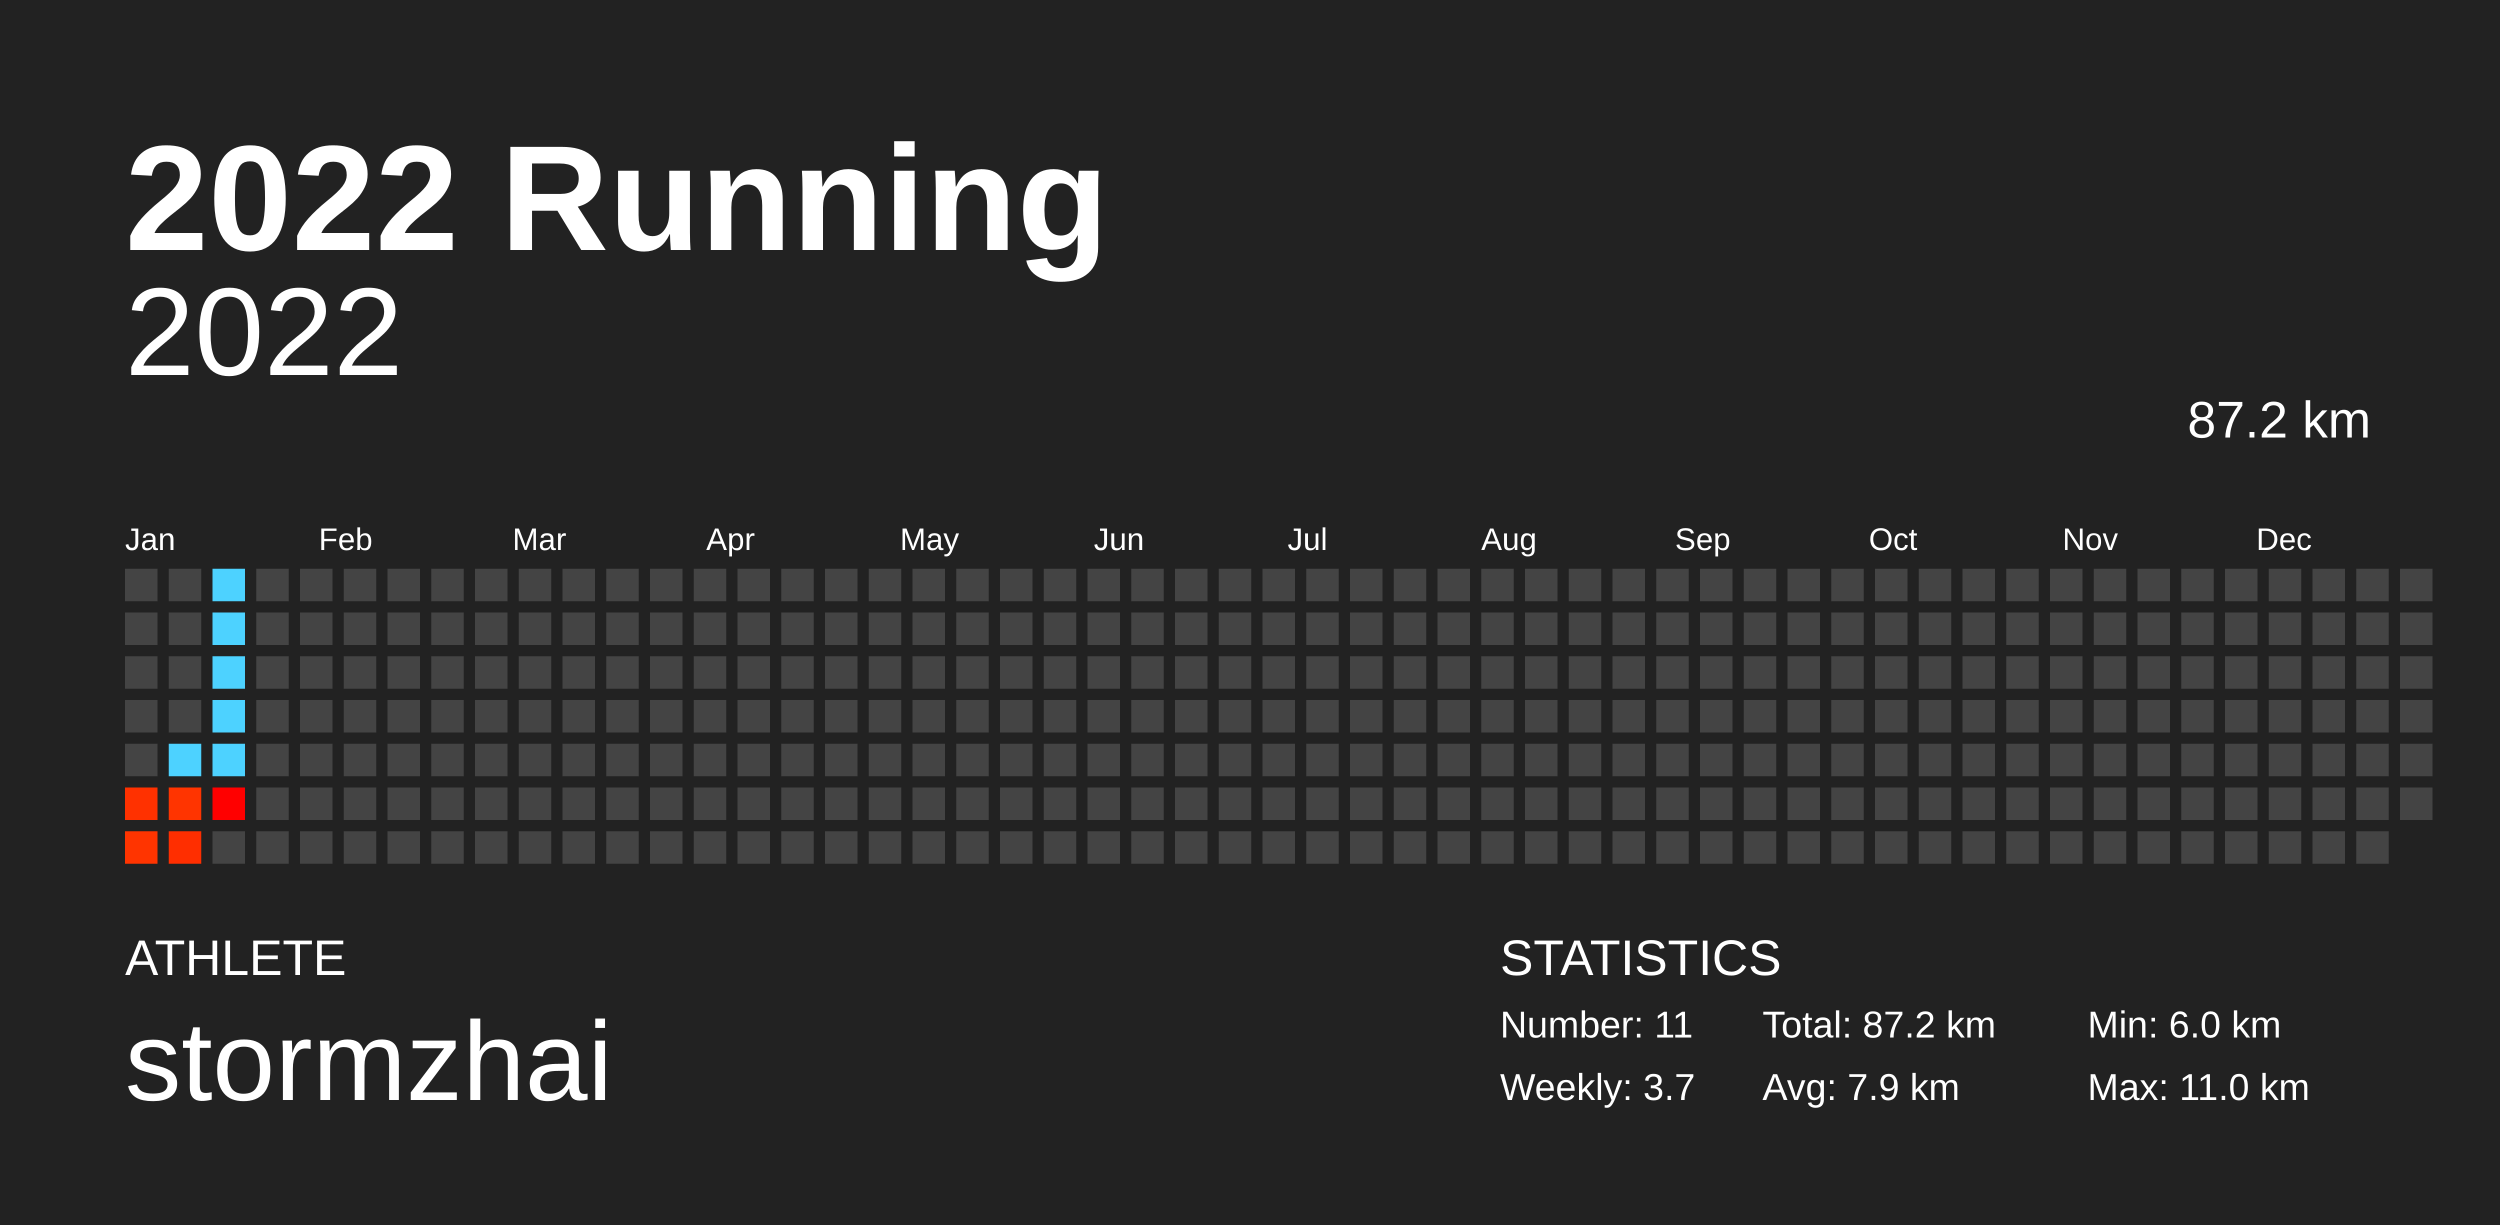
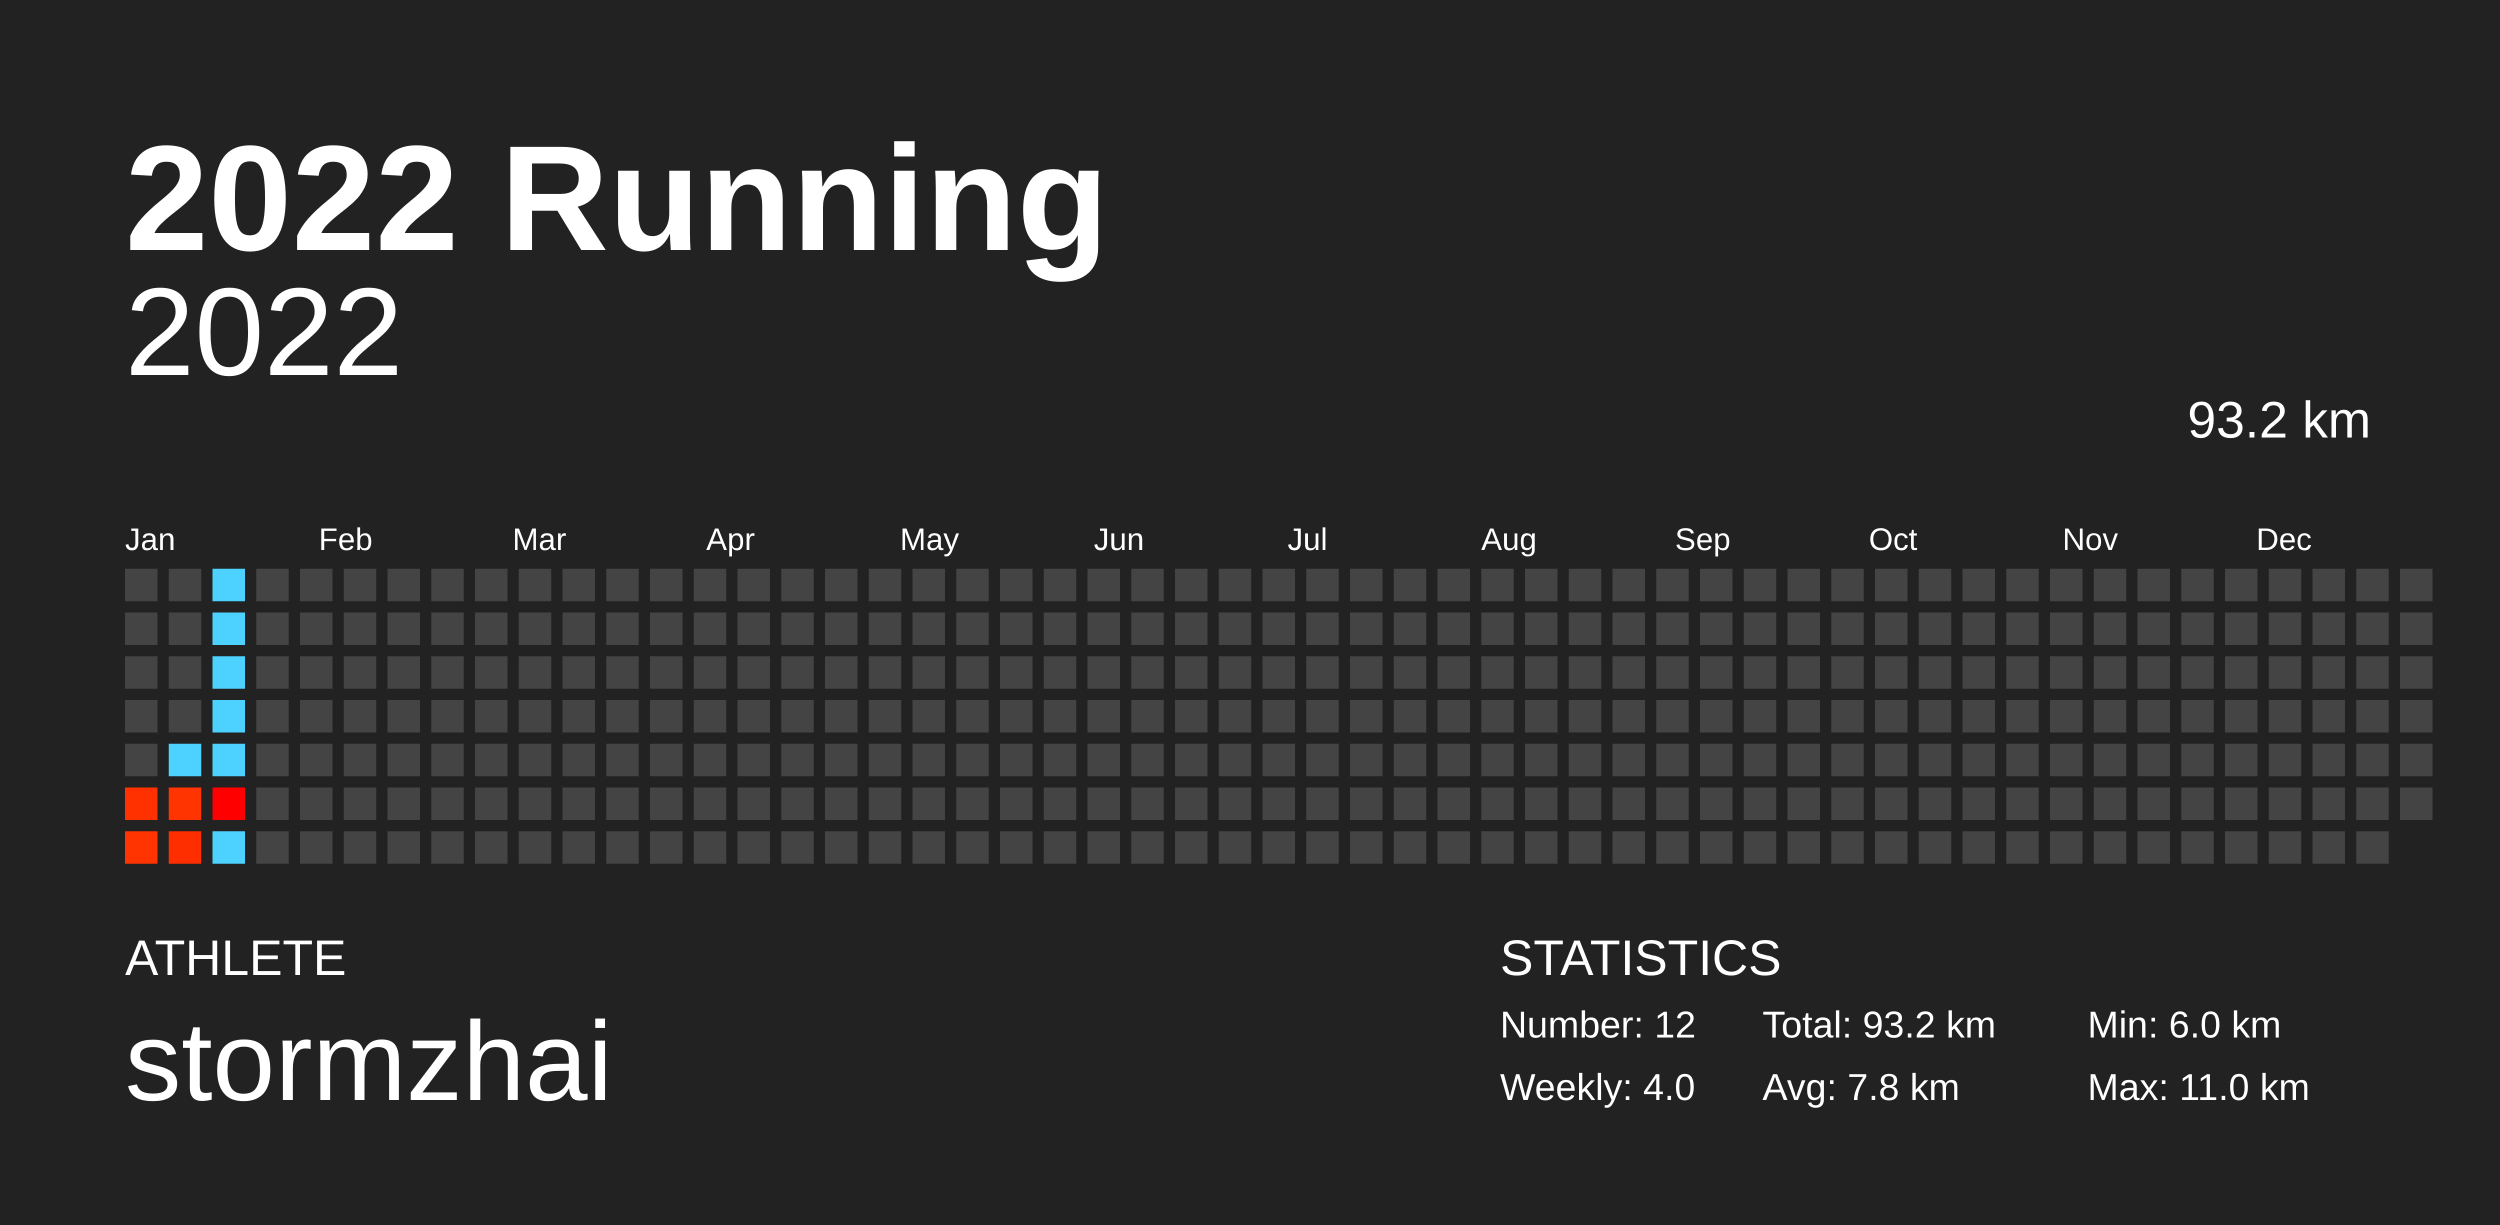
<svg xmlns="http://www.w3.org/2000/svg" baseProfile="full" height="98mm" version="1.1" viewBox="0,0,200,98" width="200mm">
  <defs />
  <rect fill="#222222" height="98" width="200" x="0" y="0" />
  <text fill="#FFFFFF" style="font-size:12px; font-family:Arial; font-weight:bold;" x="10" y="20">2022 Running</text>
  <text fill="#FFFFFF" style="font-size:4px; font-family:Arial" x="10" y="78">ATHLETE</text>
  <text fill="#FFFFFF" style="font-size:9px; font-family:Arial" x="10" y="88">stormzhai</text>
  <text fill="#FFFFFF" style="font-size:4px; font-family:Arial" x="120" y="78">STATISTICS</text>
-   <text fill="#FFFFFF" style="font-size:3px; font-family:Arial" x="120" y="83">Number: 11</text>
-   <text fill="#FFFFFF" style="font-size:3px; font-family:Arial" x="120" y="88">Weekly: 3.7</text>
-   <text fill="#FFFFFF" style="font-size:3px; font-family:Arial" x="141" y="83">Total: 87.2 km</text>
-   <text fill="#FFFFFF" style="font-size:3px; font-family:Arial" x="141" y="88">Avg: 7.9 km</text>
+   <text fill="#FFFFFF" style="font-size:3px; font-family:Arial" x="120" y="83">Number: 12</text>
+   <text fill="#FFFFFF" style="font-size:3px; font-family:Arial" x="120" y="88">Weekly: 4.0</text>
+   <text fill="#FFFFFF" style="font-size:3px; font-family:Arial" x="141" y="83">Total: 93.2 km</text>
+   <text fill="#FFFFFF" style="font-size:3px; font-family:Arial" x="141" y="88">Avg: 7.8 km</text>
  <text fill="#FFFFFF" style="font-size:3px; font-family:Arial" x="167" y="83">Min: 6.0 km</text>
  <text fill="#FFFFFF" style="font-size:3px; font-family:Arial" x="167" y="88">Max: 11.0 km</text>
  <text alignment-baseline="hanging" fill="#FFFFFF" style="font-size:10.0px; font-family:Arial;" x="10" y="30">2022</text>
-   <text alignment-baseline="hanging" fill="#FFFFFF" style="font-size:4.125px; font-family:Arial;" x="175" y="35">87.2 km</text>
+   <text alignment-baseline="hanging" fill="#FFFFFF" style="font-size:4.125px; font-family:Arial;" x="175" y="35">93.2 km</text>
  <text fill="#FFFFFF" style="font-size:2.5px; font-family:Arial" x="10.0" y="44">Jan</text>
  <text fill="#FFFFFF" style="font-size:2.5px; font-family:Arial" x="25.5" y="44">Feb</text>
  <text fill="#FFFFFF" style="font-size:2.5px; font-family:Arial" x="41.0" y="44">Mar</text>
  <text fill="#FFFFFF" style="font-size:2.5px; font-family:Arial" x="56.5" y="44">Apr</text>
  <text fill="#FFFFFF" style="font-size:2.5px; font-family:Arial" x="72.0" y="44">May</text>
  <text fill="#FFFFFF" style="font-size:2.5px; font-family:Arial" x="87.5" y="44">Jun</text>
  <text fill="#FFFFFF" style="font-size:2.5px; font-family:Arial" x="103.0" y="44">Jul</text>
  <text fill="#FFFFFF" style="font-size:2.5px; font-family:Arial" x="118.5" y="44">Aug</text>
  <text fill="#FFFFFF" style="font-size:2.5px; font-family:Arial" x="134.0" y="44">Sep</text>
  <text fill="#FFFFFF" style="font-size:2.5px; font-family:Arial" x="149.5" y="44">Oct</text>
  <text fill="#FFFFFF" style="font-size:2.5px; font-family:Arial" x="165.0" y="44">Nov</text>
  <text fill="#FFFFFF" style="font-size:2.5px; font-family:Arial" x="180.5" y="44">Dec</text>
  <rect fill="#444444" height="2.6" width="2.6" x="10.0" y="45.5" />
  <rect fill="#444444" height="2.6" width="2.6" x="10.0" y="49.0" />
  <rect fill="#444444" height="2.6" width="2.6" x="10.0" y="52.5" />
  <rect fill="#444444" height="2.6" width="2.6" x="10.0" y="56.0" />
  <rect fill="#444444" height="2.6" width="2.6" x="10.0" y="59.5" />
  <rect fill="#ff3100" height="2.6" width="2.6" x="10.0" y="63.0" />
  <rect fill="#ff3400" height="2.6" width="2.6" x="10.0" y="66.5" />
  <rect fill="#444444" height="2.6" width="2.6" x="13.5" y="45.5" />
  <rect fill="#444444" height="2.6" width="2.6" x="13.5" y="49.0" />
  <rect fill="#444444" height="2.6" width="2.6" x="13.5" y="52.5" />
  <rect fill="#444444" height="2.6" width="2.6" x="13.5" y="56.0" />
  <rect fill="#4dd2ff" height="2.6" width="2.6" x="13.5" y="59.5" />
  <rect fill="#ff3400" height="2.6" width="2.6" x="13.5" y="63.0" />
  <rect fill="#ff2e00" height="2.6" width="2.6" x="13.5" y="66.5" />
  <rect fill="#4dd2ff" height="2.6" width="2.6" x="17.0" y="45.5" />
  <rect fill="#4dd2ff" height="2.6" width="2.6" x="17.0" y="49.0" />
  <rect fill="#4dd2ff" height="2.6" width="2.6" x="17.0" y="52.5" />
  <rect fill="#4dd2ff" height="2.6" width="2.6" x="17.0" y="56.0" />
  <rect fill="#4dd2ff" height="2.6" width="2.6" x="17.0" y="59.5" />
  <rect fill="#ff0000" height="2.6" width="2.6" x="17.0" y="63.0" />
-   <rect fill="#444444" height="2.6" width="2.6" x="17.0" y="66.5" />
+   <rect fill="#4dd2ff" height="2.6" width="2.6" x="17.0" y="66.5" />
  <rect fill="#444444" height="2.6" width="2.6" x="20.5" y="45.5" />
  <rect fill="#444444" height="2.6" width="2.6" x="20.5" y="49.0" />
  <rect fill="#444444" height="2.6" width="2.6" x="20.5" y="52.5" />
  <rect fill="#444444" height="2.6" width="2.6" x="20.5" y="56.0" />
  <rect fill="#444444" height="2.6" width="2.6" x="20.5" y="59.5" />
  <rect fill="#444444" height="2.6" width="2.6" x="20.5" y="63.0" />
  <rect fill="#444444" height="2.6" width="2.6" x="20.5" y="66.5" />
  <rect fill="#444444" height="2.6" width="2.6" x="24.0" y="45.5" />
  <rect fill="#444444" height="2.6" width="2.6" x="24.0" y="49.0" />
  <rect fill="#444444" height="2.6" width="2.6" x="24.0" y="52.5" />
  <rect fill="#444444" height="2.6" width="2.6" x="24.0" y="56.0" />
  <rect fill="#444444" height="2.6" width="2.6" x="24.0" y="59.5" />
  <rect fill="#444444" height="2.6" width="2.6" x="24.0" y="63.0" />
  <rect fill="#444444" height="2.6" width="2.6" x="24.0" y="66.5" />
  <rect fill="#444444" height="2.6" width="2.6" x="27.5" y="45.5" />
  <rect fill="#444444" height="2.6" width="2.6" x="27.5" y="49.0" />
  <rect fill="#444444" height="2.6" width="2.6" x="27.5" y="52.5" />
  <rect fill="#444444" height="2.6" width="2.6" x="27.5" y="56.0" />
  <rect fill="#444444" height="2.6" width="2.6" x="27.5" y="59.5" />
  <rect fill="#444444" height="2.6" width="2.6" x="27.5" y="63.0" />
  <rect fill="#444444" height="2.6" width="2.6" x="27.5" y="66.5" />
  <rect fill="#444444" height="2.6" width="2.6" x="31.0" y="45.5" />
  <rect fill="#444444" height="2.6" width="2.6" x="31.0" y="49.0" />
  <rect fill="#444444" height="2.6" width="2.6" x="31.0" y="52.5" />
  <rect fill="#444444" height="2.6" width="2.6" x="31.0" y="56.0" />
  <rect fill="#444444" height="2.6" width="2.6" x="31.0" y="59.5" />
  <rect fill="#444444" height="2.6" width="2.6" x="31.0" y="63.0" />
  <rect fill="#444444" height="2.6" width="2.6" x="31.0" y="66.5" />
  <rect fill="#444444" height="2.6" width="2.6" x="34.5" y="45.5" />
  <rect fill="#444444" height="2.6" width="2.6" x="34.5" y="49.0" />
  <rect fill="#444444" height="2.6" width="2.6" x="34.5" y="52.5" />
  <rect fill="#444444" height="2.6" width="2.6" x="34.5" y="56.0" />
  <rect fill="#444444" height="2.6" width="2.6" x="34.5" y="59.5" />
  <rect fill="#444444" height="2.6" width="2.6" x="34.5" y="63.0" />
  <rect fill="#444444" height="2.6" width="2.6" x="34.5" y="66.5" />
  <rect fill="#444444" height="2.6" width="2.6" x="38.0" y="45.5" />
  <rect fill="#444444" height="2.6" width="2.6" x="38.0" y="49.0" />
  <rect fill="#444444" height="2.6" width="2.6" x="38.0" y="52.5" />
  <rect fill="#444444" height="2.6" width="2.6" x="38.0" y="56.0" />
  <rect fill="#444444" height="2.6" width="2.6" x="38.0" y="59.5" />
  <rect fill="#444444" height="2.6" width="2.6" x="38.0" y="63.0" />
  <rect fill="#444444" height="2.6" width="2.6" x="38.0" y="66.5" />
  <rect fill="#444444" height="2.6" width="2.6" x="41.5" y="45.5" />
  <rect fill="#444444" height="2.6" width="2.6" x="41.5" y="49.0" />
  <rect fill="#444444" height="2.6" width="2.6" x="41.5" y="52.5" />
  <rect fill="#444444" height="2.6" width="2.6" x="41.5" y="56.0" />
  <rect fill="#444444" height="2.6" width="2.6" x="41.5" y="59.5" />
  <rect fill="#444444" height="2.6" width="2.6" x="41.5" y="63.0" />
  <rect fill="#444444" height="2.6" width="2.6" x="41.5" y="66.5" />
  <rect fill="#444444" height="2.6" width="2.6" x="45.0" y="45.5" />
  <rect fill="#444444" height="2.6" width="2.6" x="45.0" y="49.0" />
  <rect fill="#444444" height="2.6" width="2.6" x="45.0" y="52.5" />
  <rect fill="#444444" height="2.6" width="2.6" x="45.0" y="56.0" />
  <rect fill="#444444" height="2.6" width="2.6" x="45.0" y="59.5" />
  <rect fill="#444444" height="2.6" width="2.6" x="45.0" y="63.0" />
  <rect fill="#444444" height="2.6" width="2.6" x="45.0" y="66.5" />
  <rect fill="#444444" height="2.6" width="2.6" x="48.5" y="45.5" />
  <rect fill="#444444" height="2.6" width="2.6" x="48.5" y="49.0" />
  <rect fill="#444444" height="2.6" width="2.6" x="48.5" y="52.5" />
  <rect fill="#444444" height="2.6" width="2.6" x="48.5" y="56.0" />
  <rect fill="#444444" height="2.6" width="2.6" x="48.5" y="59.5" />
  <rect fill="#444444" height="2.6" width="2.6" x="48.5" y="63.0" />
  <rect fill="#444444" height="2.6" width="2.6" x="48.5" y="66.5" />
  <rect fill="#444444" height="2.6" width="2.6" x="52.0" y="45.5" />
  <rect fill="#444444" height="2.6" width="2.6" x="52.0" y="49.0" />
  <rect fill="#444444" height="2.6" width="2.6" x="52.0" y="52.5" />
  <rect fill="#444444" height="2.6" width="2.6" x="52.0" y="56.0" />
  <rect fill="#444444" height="2.6" width="2.6" x="52.0" y="59.5" />
  <rect fill="#444444" height="2.6" width="2.6" x="52.0" y="63.0" />
  <rect fill="#444444" height="2.6" width="2.6" x="52.0" y="66.5" />
  <rect fill="#444444" height="2.6" width="2.6" x="55.5" y="45.5" />
  <rect fill="#444444" height="2.6" width="2.6" x="55.5" y="49.0" />
  <rect fill="#444444" height="2.6" width="2.6" x="55.5" y="52.5" />
  <rect fill="#444444" height="2.6" width="2.6" x="55.5" y="56.0" />
  <rect fill="#444444" height="2.6" width="2.6" x="55.5" y="59.5" />
  <rect fill="#444444" height="2.6" width="2.6" x="55.5" y="63.0" />
  <rect fill="#444444" height="2.6" width="2.6" x="55.5" y="66.5" />
  <rect fill="#444444" height="2.6" width="2.6" x="59.0" y="45.5" />
  <rect fill="#444444" height="2.6" width="2.6" x="59.0" y="49.0" />
  <rect fill="#444444" height="2.6" width="2.6" x="59.0" y="52.5" />
  <rect fill="#444444" height="2.6" width="2.6" x="59.0" y="56.0" />
  <rect fill="#444444" height="2.6" width="2.6" x="59.0" y="59.5" />
  <rect fill="#444444" height="2.6" width="2.6" x="59.0" y="63.0" />
  <rect fill="#444444" height="2.6" width="2.6" x="59.0" y="66.5" />
  <rect fill="#444444" height="2.6" width="2.6" x="62.5" y="45.5" />
  <rect fill="#444444" height="2.6" width="2.6" x="62.5" y="49.0" />
  <rect fill="#444444" height="2.6" width="2.6" x="62.5" y="52.5" />
  <rect fill="#444444" height="2.6" width="2.6" x="62.5" y="56.0" />
  <rect fill="#444444" height="2.6" width="2.6" x="62.5" y="59.5" />
  <rect fill="#444444" height="2.6" width="2.6" x="62.5" y="63.0" />
  <rect fill="#444444" height="2.6" width="2.6" x="62.5" y="66.5" />
  <rect fill="#444444" height="2.6" width="2.6" x="66.0" y="45.5" />
  <rect fill="#444444" height="2.6" width="2.6" x="66.0" y="49.0" />
  <rect fill="#444444" height="2.6" width="2.6" x="66.0" y="52.5" />
  <rect fill="#444444" height="2.6" width="2.6" x="66.0" y="56.0" />
  <rect fill="#444444" height="2.6" width="2.6" x="66.0" y="59.5" />
  <rect fill="#444444" height="2.6" width="2.6" x="66.0" y="63.0" />
  <rect fill="#444444" height="2.6" width="2.6" x="66.0" y="66.5" />
  <rect fill="#444444" height="2.6" width="2.6" x="69.5" y="45.5" />
  <rect fill="#444444" height="2.6" width="2.6" x="69.5" y="49.0" />
  <rect fill="#444444" height="2.6" width="2.6" x="69.5" y="52.5" />
  <rect fill="#444444" height="2.6" width="2.6" x="69.5" y="56.0" />
  <rect fill="#444444" height="2.6" width="2.6" x="69.5" y="59.5" />
  <rect fill="#444444" height="2.6" width="2.6" x="69.5" y="63.0" />
  <rect fill="#444444" height="2.6" width="2.6" x="69.5" y="66.5" />
  <rect fill="#444444" height="2.6" width="2.6" x="73.0" y="45.5" />
  <rect fill="#444444" height="2.6" width="2.6" x="73.0" y="49.0" />
  <rect fill="#444444" height="2.6" width="2.6" x="73.0" y="52.5" />
  <rect fill="#444444" height="2.6" width="2.6" x="73.0" y="56.0" />
  <rect fill="#444444" height="2.6" width="2.6" x="73.0" y="59.5" />
  <rect fill="#444444" height="2.6" width="2.6" x="73.0" y="63.0" />
  <rect fill="#444444" height="2.6" width="2.6" x="73.0" y="66.5" />
  <rect fill="#444444" height="2.6" width="2.6" x="76.5" y="45.5" />
  <rect fill="#444444" height="2.6" width="2.6" x="76.5" y="49.0" />
  <rect fill="#444444" height="2.6" width="2.6" x="76.5" y="52.5" />
  <rect fill="#444444" height="2.6" width="2.6" x="76.5" y="56.0" />
  <rect fill="#444444" height="2.6" width="2.6" x="76.5" y="59.5" />
  <rect fill="#444444" height="2.6" width="2.6" x="76.5" y="63.0" />
  <rect fill="#444444" height="2.6" width="2.6" x="76.5" y="66.5" />
  <rect fill="#444444" height="2.6" width="2.6" x="80.0" y="45.5" />
  <rect fill="#444444" height="2.6" width="2.6" x="80.0" y="49.0" />
  <rect fill="#444444" height="2.6" width="2.6" x="80.0" y="52.5" />
  <rect fill="#444444" height="2.6" width="2.6" x="80.0" y="56.0" />
  <rect fill="#444444" height="2.6" width="2.6" x="80.0" y="59.5" />
  <rect fill="#444444" height="2.6" width="2.6" x="80.0" y="63.0" />
  <rect fill="#444444" height="2.6" width="2.6" x="80.0" y="66.5" />
  <rect fill="#444444" height="2.6" width="2.6" x="83.5" y="45.5" />
  <rect fill="#444444" height="2.6" width="2.6" x="83.5" y="49.0" />
  <rect fill="#444444" height="2.6" width="2.6" x="83.5" y="52.5" />
  <rect fill="#444444" height="2.6" width="2.6" x="83.5" y="56.0" />
  <rect fill="#444444" height="2.6" width="2.6" x="83.5" y="59.5" />
  <rect fill="#444444" height="2.6" width="2.6" x="83.5" y="63.0" />
  <rect fill="#444444" height="2.6" width="2.6" x="83.5" y="66.5" />
  <rect fill="#444444" height="2.6" width="2.6" x="87.0" y="45.5" />
  <rect fill="#444444" height="2.6" width="2.6" x="87.0" y="49.0" />
  <rect fill="#444444" height="2.6" width="2.6" x="87.0" y="52.5" />
  <rect fill="#444444" height="2.6" width="2.6" x="87.0" y="56.0" />
  <rect fill="#444444" height="2.6" width="2.6" x="87.0" y="59.5" />
  <rect fill="#444444" height="2.6" width="2.6" x="87.0" y="63.0" />
  <rect fill="#444444" height="2.6" width="2.6" x="87.0" y="66.5" />
  <rect fill="#444444" height="2.6" width="2.6" x="90.5" y="45.5" />
  <rect fill="#444444" height="2.6" width="2.6" x="90.5" y="49.0" />
  <rect fill="#444444" height="2.6" width="2.6" x="90.5" y="52.5" />
  <rect fill="#444444" height="2.6" width="2.6" x="90.5" y="56.0" />
  <rect fill="#444444" height="2.6" width="2.6" x="90.5" y="59.5" />
  <rect fill="#444444" height="2.6" width="2.6" x="90.5" y="63.0" />
  <rect fill="#444444" height="2.6" width="2.6" x="90.5" y="66.5" />
  <rect fill="#444444" height="2.6" width="2.6" x="94.0" y="45.5" />
  <rect fill="#444444" height="2.6" width="2.6" x="94.0" y="49.0" />
  <rect fill="#444444" height="2.6" width="2.6" x="94.0" y="52.5" />
  <rect fill="#444444" height="2.6" width="2.6" x="94.0" y="56.0" />
  <rect fill="#444444" height="2.6" width="2.6" x="94.0" y="59.5" />
  <rect fill="#444444" height="2.6" width="2.6" x="94.0" y="63.0" />
  <rect fill="#444444" height="2.6" width="2.6" x="94.0" y="66.5" />
  <rect fill="#444444" height="2.6" width="2.6" x="97.5" y="45.5" />
  <rect fill="#444444" height="2.6" width="2.6" x="97.5" y="49.0" />
  <rect fill="#444444" height="2.6" width="2.6" x="97.5" y="52.5" />
  <rect fill="#444444" height="2.6" width="2.6" x="97.5" y="56.0" />
  <rect fill="#444444" height="2.6" width="2.6" x="97.5" y="59.5" />
  <rect fill="#444444" height="2.6" width="2.6" x="97.5" y="63.0" />
  <rect fill="#444444" height="2.6" width="2.6" x="97.5" y="66.5" />
  <rect fill="#444444" height="2.6" width="2.6" x="101.0" y="45.5" />
  <rect fill="#444444" height="2.6" width="2.6" x="101.0" y="49.0" />
  <rect fill="#444444" height="2.6" width="2.6" x="101.0" y="52.5" />
  <rect fill="#444444" height="2.6" width="2.6" x="101.0" y="56.0" />
  <rect fill="#444444" height="2.6" width="2.6" x="101.0" y="59.5" />
  <rect fill="#444444" height="2.6" width="2.6" x="101.0" y="63.0" />
  <rect fill="#444444" height="2.6" width="2.6" x="101.0" y="66.5" />
  <rect fill="#444444" height="2.6" width="2.6" x="104.5" y="45.5" />
  <rect fill="#444444" height="2.6" width="2.6" x="104.5" y="49.0" />
  <rect fill="#444444" height="2.6" width="2.6" x="104.5" y="52.5" />
  <rect fill="#444444" height="2.6" width="2.6" x="104.5" y="56.0" />
  <rect fill="#444444" height="2.6" width="2.6" x="104.5" y="59.5" />
  <rect fill="#444444" height="2.6" width="2.6" x="104.5" y="63.0" />
  <rect fill="#444444" height="2.6" width="2.6" x="104.5" y="66.5" />
  <rect fill="#444444" height="2.6" width="2.6" x="108.0" y="45.5" />
  <rect fill="#444444" height="2.6" width="2.6" x="108.0" y="49.0" />
  <rect fill="#444444" height="2.6" width="2.6" x="108.0" y="52.5" />
  <rect fill="#444444" height="2.6" width="2.6" x="108.0" y="56.0" />
  <rect fill="#444444" height="2.6" width="2.6" x="108.0" y="59.5" />
  <rect fill="#444444" height="2.6" width="2.6" x="108.0" y="63.0" />
  <rect fill="#444444" height="2.6" width="2.6" x="108.0" y="66.5" />
  <rect fill="#444444" height="2.6" width="2.6" x="111.5" y="45.5" />
  <rect fill="#444444" height="2.6" width="2.6" x="111.5" y="49.0" />
  <rect fill="#444444" height="2.6" width="2.6" x="111.5" y="52.5" />
  <rect fill="#444444" height="2.6" width="2.6" x="111.5" y="56.0" />
  <rect fill="#444444" height="2.6" width="2.6" x="111.5" y="59.5" />
  <rect fill="#444444" height="2.6" width="2.6" x="111.5" y="63.0" />
  <rect fill="#444444" height="2.6" width="2.6" x="111.5" y="66.5" />
  <rect fill="#444444" height="2.6" width="2.6" x="115.0" y="45.5" />
  <rect fill="#444444" height="2.6" width="2.6" x="115.0" y="49.0" />
  <rect fill="#444444" height="2.6" width="2.6" x="115.0" y="52.5" />
  <rect fill="#444444" height="2.6" width="2.6" x="115.0" y="56.0" />
  <rect fill="#444444" height="2.6" width="2.6" x="115.0" y="59.5" />
  <rect fill="#444444" height="2.6" width="2.6" x="115.0" y="63.0" />
  <rect fill="#444444" height="2.6" width="2.6" x="115.0" y="66.5" />
  <rect fill="#444444" height="2.6" width="2.6" x="118.5" y="45.5" />
  <rect fill="#444444" height="2.6" width="2.6" x="118.5" y="49.0" />
  <rect fill="#444444" height="2.6" width="2.6" x="118.5" y="52.5" />
  <rect fill="#444444" height="2.6" width="2.6" x="118.5" y="56.0" />
  <rect fill="#444444" height="2.6" width="2.6" x="118.5" y="59.5" />
  <rect fill="#444444" height="2.6" width="2.6" x="118.5" y="63.0" />
  <rect fill="#444444" height="2.6" width="2.6" x="118.5" y="66.5" />
  <rect fill="#444444" height="2.6" width="2.6" x="122.0" y="45.5" />
  <rect fill="#444444" height="2.6" width="2.6" x="122.0" y="49.0" />
  <rect fill="#444444" height="2.6" width="2.6" x="122.0" y="52.5" />
  <rect fill="#444444" height="2.6" width="2.6" x="122.0" y="56.0" />
  <rect fill="#444444" height="2.6" width="2.6" x="122.0" y="59.5" />
  <rect fill="#444444" height="2.6" width="2.6" x="122.0" y="63.0" />
  <rect fill="#444444" height="2.6" width="2.6" x="122.0" y="66.5" />
  <rect fill="#444444" height="2.6" width="2.6" x="125.5" y="45.5" />
  <rect fill="#444444" height="2.6" width="2.6" x="125.5" y="49.0" />
  <rect fill="#444444" height="2.6" width="2.6" x="125.5" y="52.5" />
  <rect fill="#444444" height="2.6" width="2.6" x="125.5" y="56.0" />
  <rect fill="#444444" height="2.6" width="2.6" x="125.5" y="59.5" />
  <rect fill="#444444" height="2.6" width="2.6" x="125.5" y="63.0" />
  <rect fill="#444444" height="2.6" width="2.6" x="125.5" y="66.5" />
  <rect fill="#444444" height="2.6" width="2.6" x="129.0" y="45.5" />
  <rect fill="#444444" height="2.6" width="2.6" x="129.0" y="49.0" />
  <rect fill="#444444" height="2.6" width="2.6" x="129.0" y="52.5" />
  <rect fill="#444444" height="2.6" width="2.6" x="129.0" y="56.0" />
  <rect fill="#444444" height="2.6" width="2.6" x="129.0" y="59.5" />
  <rect fill="#444444" height="2.6" width="2.6" x="129.0" y="63.0" />
  <rect fill="#444444" height="2.6" width="2.6" x="129.0" y="66.5" />
  <rect fill="#444444" height="2.6" width="2.6" x="132.5" y="45.5" />
  <rect fill="#444444" height="2.6" width="2.6" x="132.5" y="49.0" />
  <rect fill="#444444" height="2.6" width="2.6" x="132.5" y="52.5" />
  <rect fill="#444444" height="2.6" width="2.6" x="132.5" y="56.0" />
  <rect fill="#444444" height="2.6" width="2.6" x="132.5" y="59.5" />
  <rect fill="#444444" height="2.6" width="2.6" x="132.5" y="63.0" />
  <rect fill="#444444" height="2.6" width="2.6" x="132.5" y="66.5" />
  <rect fill="#444444" height="2.6" width="2.6" x="136.0" y="45.5" />
  <rect fill="#444444" height="2.6" width="2.6" x="136.0" y="49.0" />
  <rect fill="#444444" height="2.6" width="2.6" x="136.0" y="52.5" />
  <rect fill="#444444" height="2.6" width="2.6" x="136.0" y="56.0" />
  <rect fill="#444444" height="2.6" width="2.6" x="136.0" y="59.5" />
  <rect fill="#444444" height="2.6" width="2.6" x="136.0" y="63.0" />
  <rect fill="#444444" height="2.6" width="2.6" x="136.0" y="66.5" />
  <rect fill="#444444" height="2.6" width="2.6" x="139.5" y="45.5" />
  <rect fill="#444444" height="2.6" width="2.6" x="139.5" y="49.0" />
  <rect fill="#444444" height="2.6" width="2.6" x="139.5" y="52.5" />
  <rect fill="#444444" height="2.6" width="2.6" x="139.5" y="56.0" />
  <rect fill="#444444" height="2.6" width="2.6" x="139.5" y="59.5" />
  <rect fill="#444444" height="2.6" width="2.6" x="139.5" y="63.0" />
  <rect fill="#444444" height="2.6" width="2.6" x="139.5" y="66.5" />
  <rect fill="#444444" height="2.6" width="2.6" x="143.0" y="45.5" />
  <rect fill="#444444" height="2.6" width="2.6" x="143.0" y="49.0" />
  <rect fill="#444444" height="2.6" width="2.6" x="143.0" y="52.5" />
  <rect fill="#444444" height="2.6" width="2.6" x="143.0" y="56.0" />
  <rect fill="#444444" height="2.6" width="2.6" x="143.0" y="59.5" />
  <rect fill="#444444" height="2.6" width="2.6" x="143.0" y="63.0" />
  <rect fill="#444444" height="2.6" width="2.6" x="143.0" y="66.5" />
  <rect fill="#444444" height="2.6" width="2.6" x="146.5" y="45.5" />
  <rect fill="#444444" height="2.6" width="2.6" x="146.5" y="49.0" />
  <rect fill="#444444" height="2.6" width="2.6" x="146.5" y="52.5" />
  <rect fill="#444444" height="2.6" width="2.6" x="146.5" y="56.0" />
  <rect fill="#444444" height="2.6" width="2.6" x="146.5" y="59.5" />
  <rect fill="#444444" height="2.6" width="2.6" x="146.5" y="63.0" />
  <rect fill="#444444" height="2.6" width="2.6" x="146.5" y="66.5" />
  <rect fill="#444444" height="2.6" width="2.6" x="150.0" y="45.5" />
  <rect fill="#444444" height="2.6" width="2.6" x="150.0" y="49.0" />
  <rect fill="#444444" height="2.6" width="2.6" x="150.0" y="52.5" />
  <rect fill="#444444" height="2.6" width="2.6" x="150.0" y="56.0" />
  <rect fill="#444444" height="2.6" width="2.6" x="150.0" y="59.5" />
  <rect fill="#444444" height="2.6" width="2.6" x="150.0" y="63.0" />
  <rect fill="#444444" height="2.6" width="2.6" x="150.0" y="66.5" />
  <rect fill="#444444" height="2.6" width="2.6" x="153.5" y="45.5" />
  <rect fill="#444444" height="2.6" width="2.6" x="153.5" y="49.0" />
  <rect fill="#444444" height="2.6" width="2.6" x="153.5" y="52.5" />
  <rect fill="#444444" height="2.6" width="2.6" x="153.5" y="56.0" />
  <rect fill="#444444" height="2.6" width="2.6" x="153.5" y="59.5" />
  <rect fill="#444444" height="2.6" width="2.6" x="153.5" y="63.0" />
  <rect fill="#444444" height="2.6" width="2.6" x="153.5" y="66.5" />
  <rect fill="#444444" height="2.6" width="2.6" x="157.0" y="45.5" />
  <rect fill="#444444" height="2.6" width="2.6" x="157.0" y="49.0" />
  <rect fill="#444444" height="2.6" width="2.6" x="157.0" y="52.5" />
  <rect fill="#444444" height="2.6" width="2.6" x="157.0" y="56.0" />
  <rect fill="#444444" height="2.6" width="2.6" x="157.0" y="59.5" />
  <rect fill="#444444" height="2.6" width="2.6" x="157.0" y="63.0" />
  <rect fill="#444444" height="2.6" width="2.6" x="157.0" y="66.5" />
  <rect fill="#444444" height="2.6" width="2.6" x="160.5" y="45.5" />
  <rect fill="#444444" height="2.6" width="2.6" x="160.5" y="49.0" />
  <rect fill="#444444" height="2.6" width="2.6" x="160.5" y="52.5" />
  <rect fill="#444444" height="2.6" width="2.6" x="160.5" y="56.0" />
  <rect fill="#444444" height="2.6" width="2.6" x="160.5" y="59.5" />
  <rect fill="#444444" height="2.6" width="2.6" x="160.5" y="63.0" />
  <rect fill="#444444" height="2.6" width="2.6" x="160.5" y="66.5" />
  <rect fill="#444444" height="2.6" width="2.6" x="164.0" y="45.5" />
  <rect fill="#444444" height="2.6" width="2.6" x="164.0" y="49.0" />
  <rect fill="#444444" height="2.6" width="2.6" x="164.0" y="52.5" />
  <rect fill="#444444" height="2.6" width="2.6" x="164.0" y="56.0" />
  <rect fill="#444444" height="2.6" width="2.6" x="164.0" y="59.5" />
  <rect fill="#444444" height="2.6" width="2.6" x="164.0" y="63.0" />
  <rect fill="#444444" height="2.6" width="2.6" x="164.0" y="66.5" />
  <rect fill="#444444" height="2.6" width="2.6" x="167.5" y="45.5" />
  <rect fill="#444444" height="2.6" width="2.6" x="167.5" y="49.0" />
  <rect fill="#444444" height="2.6" width="2.6" x="167.5" y="52.5" />
  <rect fill="#444444" height="2.6" width="2.6" x="167.5" y="56.0" />
  <rect fill="#444444" height="2.6" width="2.6" x="167.5" y="59.5" />
  <rect fill="#444444" height="2.6" width="2.6" x="167.5" y="63.0" />
  <rect fill="#444444" height="2.6" width="2.6" x="167.5" y="66.5" />
  <rect fill="#444444" height="2.6" width="2.6" x="171.0" y="45.5" />
  <rect fill="#444444" height="2.6" width="2.6" x="171.0" y="49.0" />
  <rect fill="#444444" height="2.6" width="2.6" x="171.0" y="52.5" />
  <rect fill="#444444" height="2.6" width="2.6" x="171.0" y="56.0" />
  <rect fill="#444444" height="2.6" width="2.6" x="171.0" y="59.5" />
  <rect fill="#444444" height="2.6" width="2.6" x="171.0" y="63.0" />
  <rect fill="#444444" height="2.6" width="2.6" x="171.0" y="66.5" />
  <rect fill="#444444" height="2.6" width="2.6" x="174.5" y="45.5" />
  <rect fill="#444444" height="2.6" width="2.6" x="174.5" y="49.0" />
  <rect fill="#444444" height="2.6" width="2.6" x="174.5" y="52.5" />
  <rect fill="#444444" height="2.6" width="2.6" x="174.5" y="56.0" />
  <rect fill="#444444" height="2.6" width="2.6" x="174.5" y="59.5" />
  <rect fill="#444444" height="2.6" width="2.6" x="174.5" y="63.0" />
  <rect fill="#444444" height="2.6" width="2.6" x="174.5" y="66.5" />
  <rect fill="#444444" height="2.6" width="2.6" x="178.0" y="45.5" />
  <rect fill="#444444" height="2.6" width="2.6" x="178.0" y="49.0" />
  <rect fill="#444444" height="2.6" width="2.6" x="178.0" y="52.5" />
  <rect fill="#444444" height="2.6" width="2.6" x="178.0" y="56.0" />
  <rect fill="#444444" height="2.6" width="2.6" x="178.0" y="59.5" />
  <rect fill="#444444" height="2.6" width="2.6" x="178.0" y="63.0" />
  <rect fill="#444444" height="2.6" width="2.6" x="178.0" y="66.5" />
  <rect fill="#444444" height="2.6" width="2.6" x="181.5" y="45.5" />
  <rect fill="#444444" height="2.6" width="2.6" x="181.5" y="49.0" />
  <rect fill="#444444" height="2.6" width="2.6" x="181.5" y="52.5" />
  <rect fill="#444444" height="2.6" width="2.6" x="181.5" y="56.0" />
  <rect fill="#444444" height="2.6" width="2.6" x="181.5" y="59.5" />
  <rect fill="#444444" height="2.6" width="2.6" x="181.5" y="63.0" />
  <rect fill="#444444" height="2.6" width="2.6" x="181.5" y="66.5" />
  <rect fill="#444444" height="2.6" width="2.6" x="185.0" y="45.5" />
  <rect fill="#444444" height="2.6" width="2.6" x="185.0" y="49.0" />
  <rect fill="#444444" height="2.6" width="2.6" x="185.0" y="52.5" />
  <rect fill="#444444" height="2.6" width="2.6" x="185.0" y="56.0" />
  <rect fill="#444444" height="2.6" width="2.6" x="185.0" y="59.5" />
  <rect fill="#444444" height="2.6" width="2.6" x="185.0" y="63.0" />
  <rect fill="#444444" height="2.6" width="2.6" x="185.0" y="66.5" />
  <rect fill="#444444" height="2.6" width="2.6" x="188.5" y="45.5" />
  <rect fill="#444444" height="2.6" width="2.6" x="188.5" y="49.0" />
  <rect fill="#444444" height="2.6" width="2.6" x="188.5" y="52.5" />
  <rect fill="#444444" height="2.6" width="2.6" x="188.5" y="56.0" />
  <rect fill="#444444" height="2.6" width="2.6" x="188.5" y="59.5" />
  <rect fill="#444444" height="2.6" width="2.6" x="188.5" y="63.0" />
  <rect fill="#444444" height="2.6" width="2.6" x="188.5" y="66.5" />
  <rect fill="#444444" height="2.6" width="2.6" x="192.0" y="45.5" />
  <rect fill="#444444" height="2.6" width="2.6" x="192.0" y="49.0" />
  <rect fill="#444444" height="2.6" width="2.6" x="192.0" y="52.5" />
  <rect fill="#444444" height="2.6" width="2.6" x="192.0" y="56.0" />
  <rect fill="#444444" height="2.6" width="2.6" x="192.0" y="59.5" />
  <rect fill="#444444" height="2.6" width="2.6" x="192.0" y="63.0" />
</svg>
